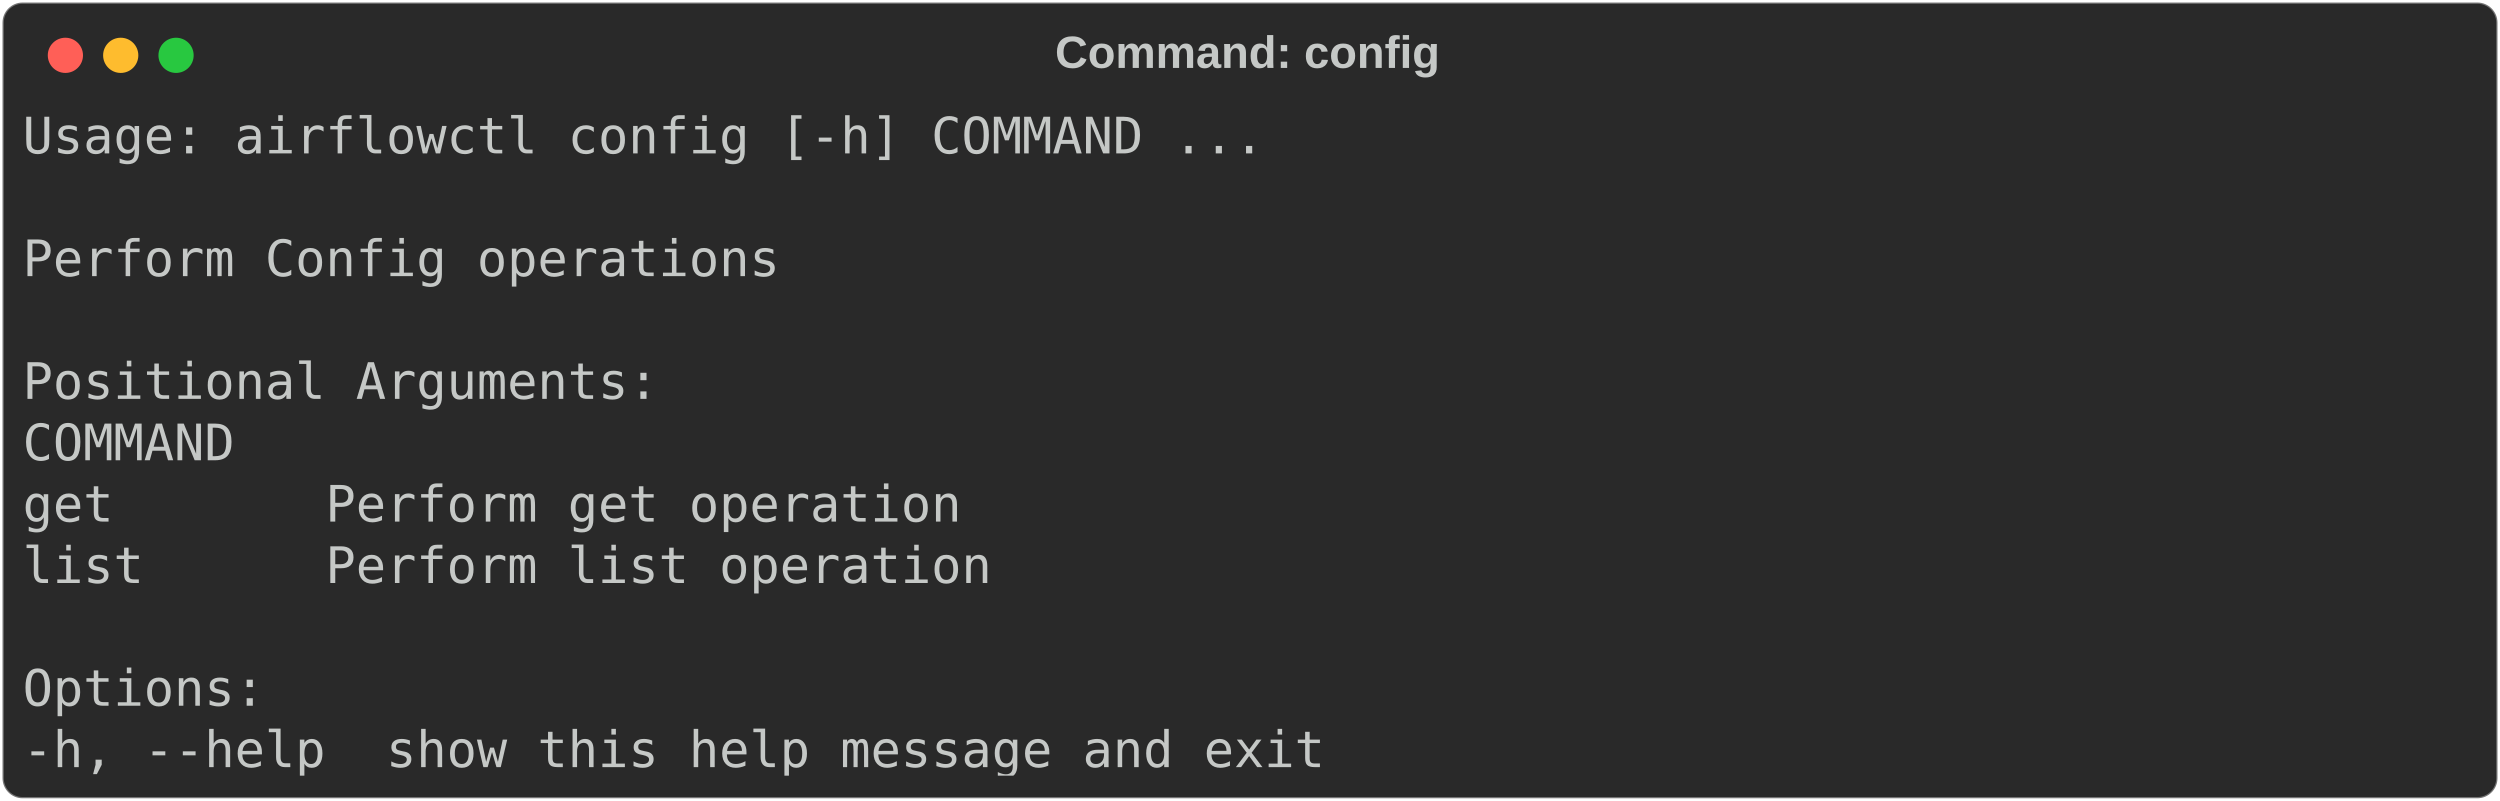
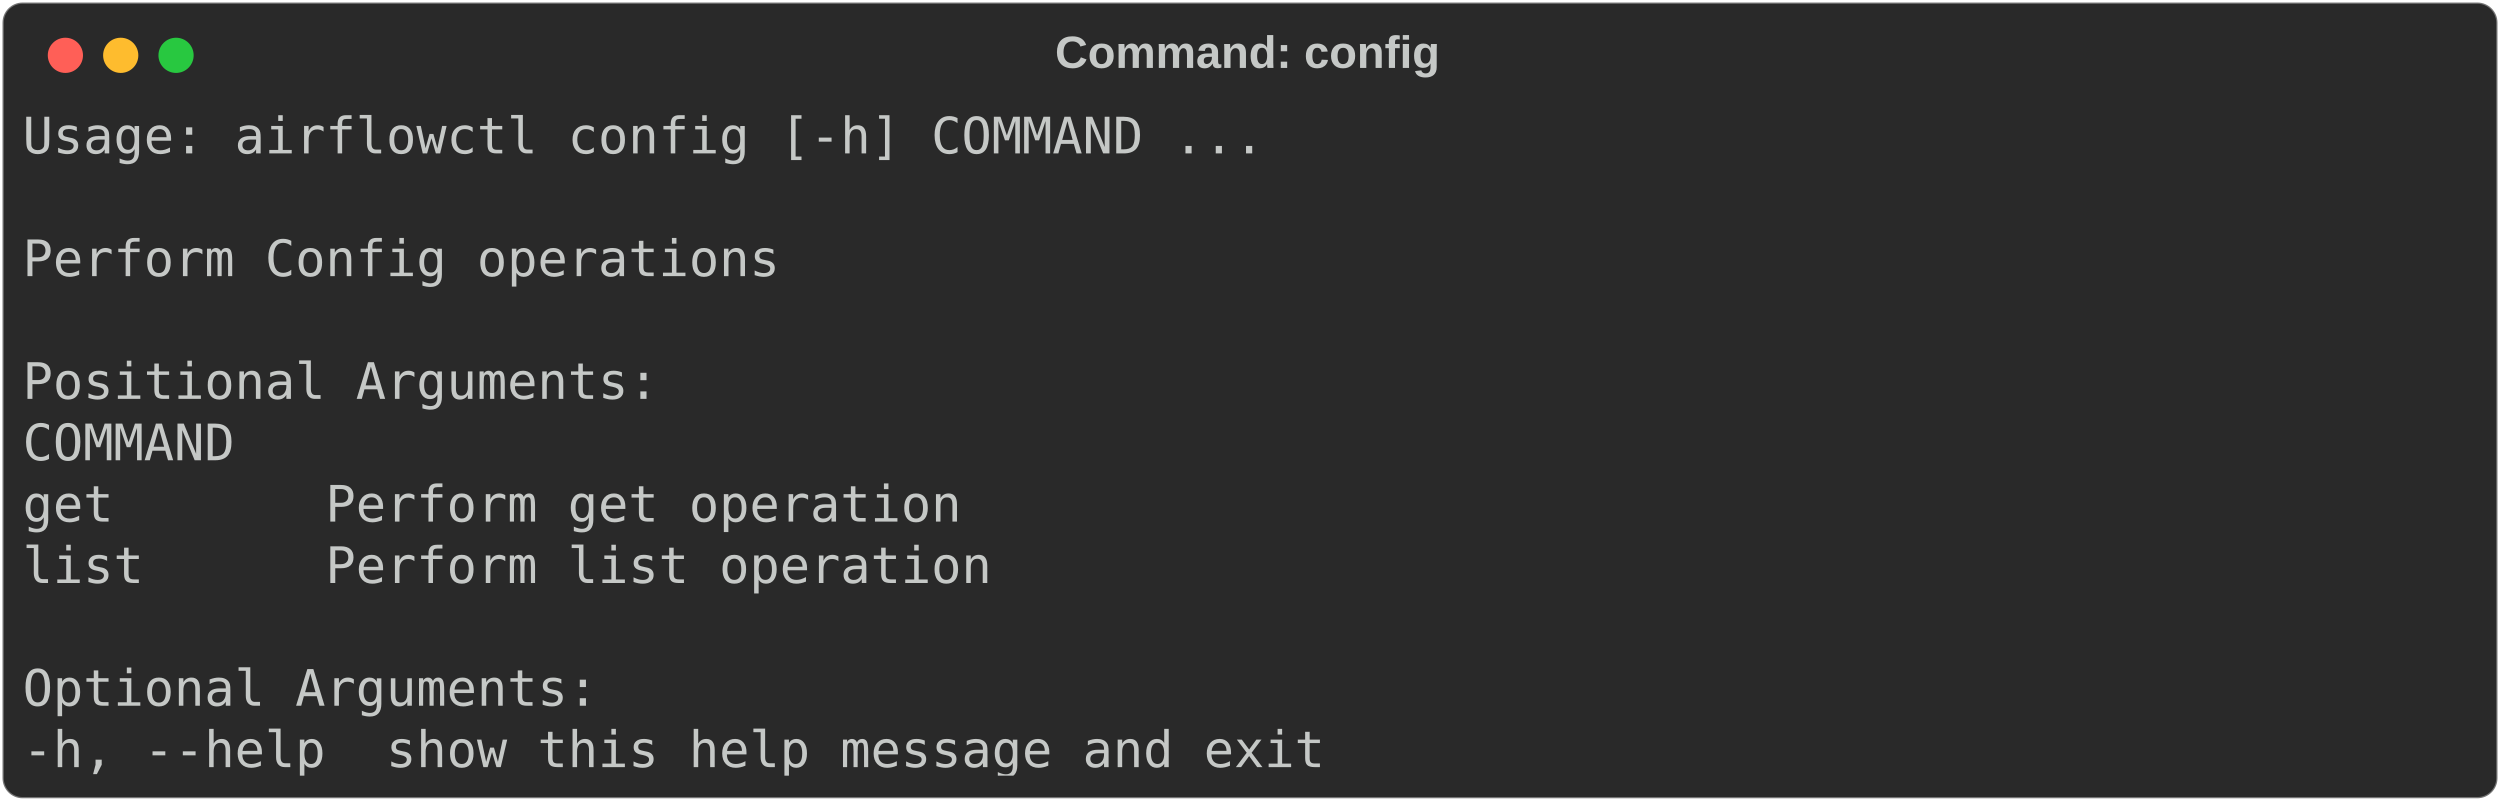
<svg xmlns="http://www.w3.org/2000/svg" class="rich-terminal" viewBox="0 0 994 318.4">
  <style>

    @font-face {
        font-family: "Fira Code";
        src: local("FiraCode-Regular"),
                url("https://cdnjs.cloudflare.com/ajax/libs/firacode/6.2.0/woff2/FiraCode-Regular.woff2") format("woff2"),
                url("https://cdnjs.cloudflare.com/ajax/libs/firacode/6.2.0/woff/FiraCode-Regular.woff") format("woff");
        font-style: normal;
        font-weight: 400;
    }
    @font-face {
        font-family: "Fira Code";
        src: local("FiraCode-Bold"),
                url("https://cdnjs.cloudflare.com/ajax/libs/firacode/6.2.0/woff2/FiraCode-Bold.woff2") format("woff2"),
                url("https://cdnjs.cloudflare.com/ajax/libs/firacode/6.2.0/woff/FiraCode-Bold.woff") format("woff");
        font-style: bold;
        font-weight: 700;
    }

-     .terminal-1966119354-matrix {
+     .terminal-1599905258-matrix {
        font-family: Fira Code, monospace;
        font-size: 20px;
        line-height: 24.4px;
        font-variant-east-asian: full-width;
    }

-     .terminal-1966119354-title {
+     .terminal-1599905258-title {
        font-size: 18px;
        font-weight: bold;
        font-family: arial;
    }

-     .terminal-1966119354-r1 { fill: #c5c8c6 }
+     .terminal-1599905258-r1 { fill: #c5c8c6 }
    </style>
  <defs>
-     <clipPath id="terminal-1966119354-clip-terminal">
+     <clipPath id="terminal-1599905258-clip-terminal">
      <rect x="0" y="0" width="975.0" height="267.4" />
    </clipPath>
-     <clipPath id="terminal-1966119354-line-0">
+     <clipPath id="terminal-1599905258-line-0">
      <rect x="0" y="1.5" width="976" height="24.65" />
    </clipPath>
-     <clipPath id="terminal-1966119354-line-1">
+     <clipPath id="terminal-1599905258-line-1">
      <rect x="0" y="25.9" width="976" height="24.65" />
    </clipPath>
-     <clipPath id="terminal-1966119354-line-2">
+     <clipPath id="terminal-1599905258-line-2">
      <rect x="0" y="50.3" width="976" height="24.65" />
    </clipPath>
-     <clipPath id="terminal-1966119354-line-3">
+     <clipPath id="terminal-1599905258-line-3">
      <rect x="0" y="74.7" width="976" height="24.65" />
    </clipPath>
-     <clipPath id="terminal-1966119354-line-4">
+     <clipPath id="terminal-1599905258-line-4">
      <rect x="0" y="99.1" width="976" height="24.65" />
    </clipPath>
-     <clipPath id="terminal-1966119354-line-5">
+     <clipPath id="terminal-1599905258-line-5">
      <rect x="0" y="123.5" width="976" height="24.65" />
    </clipPath>
-     <clipPath id="terminal-1966119354-line-6">
+     <clipPath id="terminal-1599905258-line-6">
      <rect x="0" y="147.9" width="976" height="24.65" />
    </clipPath>
-     <clipPath id="terminal-1966119354-line-7">
+     <clipPath id="terminal-1599905258-line-7">
      <rect x="0" y="172.3" width="976" height="24.65" />
    </clipPath>
-     <clipPath id="terminal-1966119354-line-8">
+     <clipPath id="terminal-1599905258-line-8">
      <rect x="0" y="196.7" width="976" height="24.65" />
    </clipPath>
-     <clipPath id="terminal-1966119354-line-9">
+     <clipPath id="terminal-1599905258-line-9">
      <rect x="0" y="221.1" width="976" height="24.65" />
    </clipPath>
  </defs>
  <rect fill="#292929" stroke="rgba(255,255,255,0.35)" stroke-width="1" x="1" y="1" width="992" height="316.4" rx="8" />
-   <text class="terminal-1966119354-title" fill="#c5c8c6" text-anchor="middle" x="496" y="27">Command: config</text>
+   <text class="terminal-1599905258-title" fill="#c5c8c6" text-anchor="middle" x="496" y="27">Command: config</text>
  <g transform="translate(26,22)">
    <circle cx="0" cy="0" r="7" fill="#ff5f57" />
    <circle cx="22" cy="0" r="7" fill="#febc2e" />
    <circle cx="44" cy="0" r="7" fill="#28c840" />
  </g>
-   <g transform="translate(9, 41)" clip-path="url(#terminal-1966119354-clip-terminal)">
-     <g class="terminal-1966119354-matrix">
-       <text class="terminal-1966119354-r1" x="0" y="20" textLength="500.2" clip-path="url(#terminal-1966119354-line-0)">Usage: airflowctl config [-h] COMMAND ...</text>
-       <text class="terminal-1966119354-r1" x="976" y="20" textLength="12.2" clip-path="url(#terminal-1966119354-line-0)">
+   <g transform="translate(9, 41)" clip-path="url(#terminal-1599905258-clip-terminal)">
+     <g class="terminal-1599905258-matrix">
+       <text class="terminal-1599905258-r1" x="0" y="20" textLength="500.2" clip-path="url(#terminal-1599905258-line-0)">Usage: airflowctl config [-h] COMMAND ...</text>
+       <text class="terminal-1599905258-r1" x="976" y="20" textLength="12.2" clip-path="url(#terminal-1599905258-line-0)">
</text>
-       <text class="terminal-1966119354-r1" x="976" y="44.4" textLength="12.2" clip-path="url(#terminal-1966119354-line-1)">
+       <text class="terminal-1599905258-r1" x="976" y="44.4" textLength="12.2" clip-path="url(#terminal-1599905258-line-1)">
</text>
-       <text class="terminal-1966119354-r1" x="0" y="68.8" textLength="305" clip-path="url(#terminal-1966119354-line-2)">Perform Config operations</text>
-       <text class="terminal-1966119354-r1" x="976" y="68.8" textLength="12.2" clip-path="url(#terminal-1966119354-line-2)">
+       <text class="terminal-1599905258-r1" x="0" y="68.8" textLength="305" clip-path="url(#terminal-1599905258-line-2)">Perform Config operations</text>
+       <text class="terminal-1599905258-r1" x="976" y="68.8" textLength="12.2" clip-path="url(#terminal-1599905258-line-2)">
</text>
-       <text class="terminal-1966119354-r1" x="976" y="93.2" textLength="12.2" clip-path="url(#terminal-1966119354-line-3)">
+       <text class="terminal-1599905258-r1" x="976" y="93.2" textLength="12.2" clip-path="url(#terminal-1599905258-line-3)">
</text>
-       <text class="terminal-1966119354-r1" x="0" y="117.6" textLength="256.2" clip-path="url(#terminal-1966119354-line-4)">Positional Arguments:</text>
-       <text class="terminal-1966119354-r1" x="976" y="117.6" textLength="12.2" clip-path="url(#terminal-1966119354-line-4)">
+       <text class="terminal-1599905258-r1" x="0" y="117.6" textLength="256.2" clip-path="url(#terminal-1599905258-line-4)">Positional Arguments:</text>
+       <text class="terminal-1599905258-r1" x="976" y="117.6" textLength="12.2" clip-path="url(#terminal-1599905258-line-4)">
</text>
-       <text class="terminal-1966119354-r1" x="0" y="142" textLength="109.8" clip-path="url(#terminal-1966119354-line-5)">  COMMAND</text>
-       <text class="terminal-1966119354-r1" x="976" y="142" textLength="12.2" clip-path="url(#terminal-1966119354-line-5)">
+       <text class="terminal-1599905258-r1" x="0" y="142" textLength="109.8" clip-path="url(#terminal-1599905258-line-5)">  COMMAND</text>
+       <text class="terminal-1599905258-r1" x="976" y="142" textLength="12.2" clip-path="url(#terminal-1599905258-line-5)">
</text>
-       <text class="terminal-1966119354-r1" x="0" y="166.4" textLength="427" clip-path="url(#terminal-1966119354-line-6)">    get       Perform get operation</text>
-       <text class="terminal-1966119354-r1" x="976" y="166.4" textLength="12.2" clip-path="url(#terminal-1966119354-line-6)">
+       <text class="terminal-1599905258-r1" x="0" y="166.4" textLength="427" clip-path="url(#terminal-1599905258-line-6)">    get       Perform get operation</text>
+       <text class="terminal-1599905258-r1" x="976" y="166.4" textLength="12.2" clip-path="url(#terminal-1599905258-line-6)">
</text>
-       <text class="terminal-1966119354-r1" x="0" y="190.8" textLength="439.2" clip-path="url(#terminal-1966119354-line-7)">    list      Perform list operation</text>
-       <text class="terminal-1966119354-r1" x="976" y="190.8" textLength="12.2" clip-path="url(#terminal-1966119354-line-7)">
+       <text class="terminal-1599905258-r1" x="0" y="190.8" textLength="439.2" clip-path="url(#terminal-1599905258-line-7)">    list      Perform list operation</text>
+       <text class="terminal-1599905258-r1" x="976" y="190.8" textLength="12.2" clip-path="url(#terminal-1599905258-line-7)">
</text>
-       <text class="terminal-1966119354-r1" x="976" y="215.2" textLength="12.2" clip-path="url(#terminal-1966119354-line-8)">
+       <text class="terminal-1599905258-r1" x="976" y="215.2" textLength="12.2" clip-path="url(#terminal-1599905258-line-8)">
</text>
-       <text class="terminal-1966119354-r1" x="0" y="239.6" textLength="97.6" clip-path="url(#terminal-1966119354-line-9)">Options:</text>
-       <text class="terminal-1966119354-r1" x="976" y="239.6" textLength="12.2" clip-path="url(#terminal-1966119354-line-9)">
+       <text class="terminal-1599905258-r1" x="0" y="239.6" textLength="231.8" clip-path="url(#terminal-1599905258-line-9)">Optional Arguments:</text>
+       <text class="terminal-1599905258-r1" x="976" y="239.6" textLength="12.2" clip-path="url(#terminal-1599905258-line-9)">
</text>
-       <text class="terminal-1966119354-r1" x="0" y="264" textLength="549" clip-path="url(#terminal-1966119354-line-10)">  -h, --help  show this help message and exit</text>
-       <text class="terminal-1966119354-r1" x="976" y="264" textLength="12.2" clip-path="url(#terminal-1966119354-line-10)">
+       <text class="terminal-1599905258-r1" x="0" y="264" textLength="549" clip-path="url(#terminal-1599905258-line-10)">  -h, --help  show this help message and exit</text>
+       <text class="terminal-1599905258-r1" x="976" y="264" textLength="12.2" clip-path="url(#terminal-1599905258-line-10)">
</text>
    </g>
  </g>
</svg>
